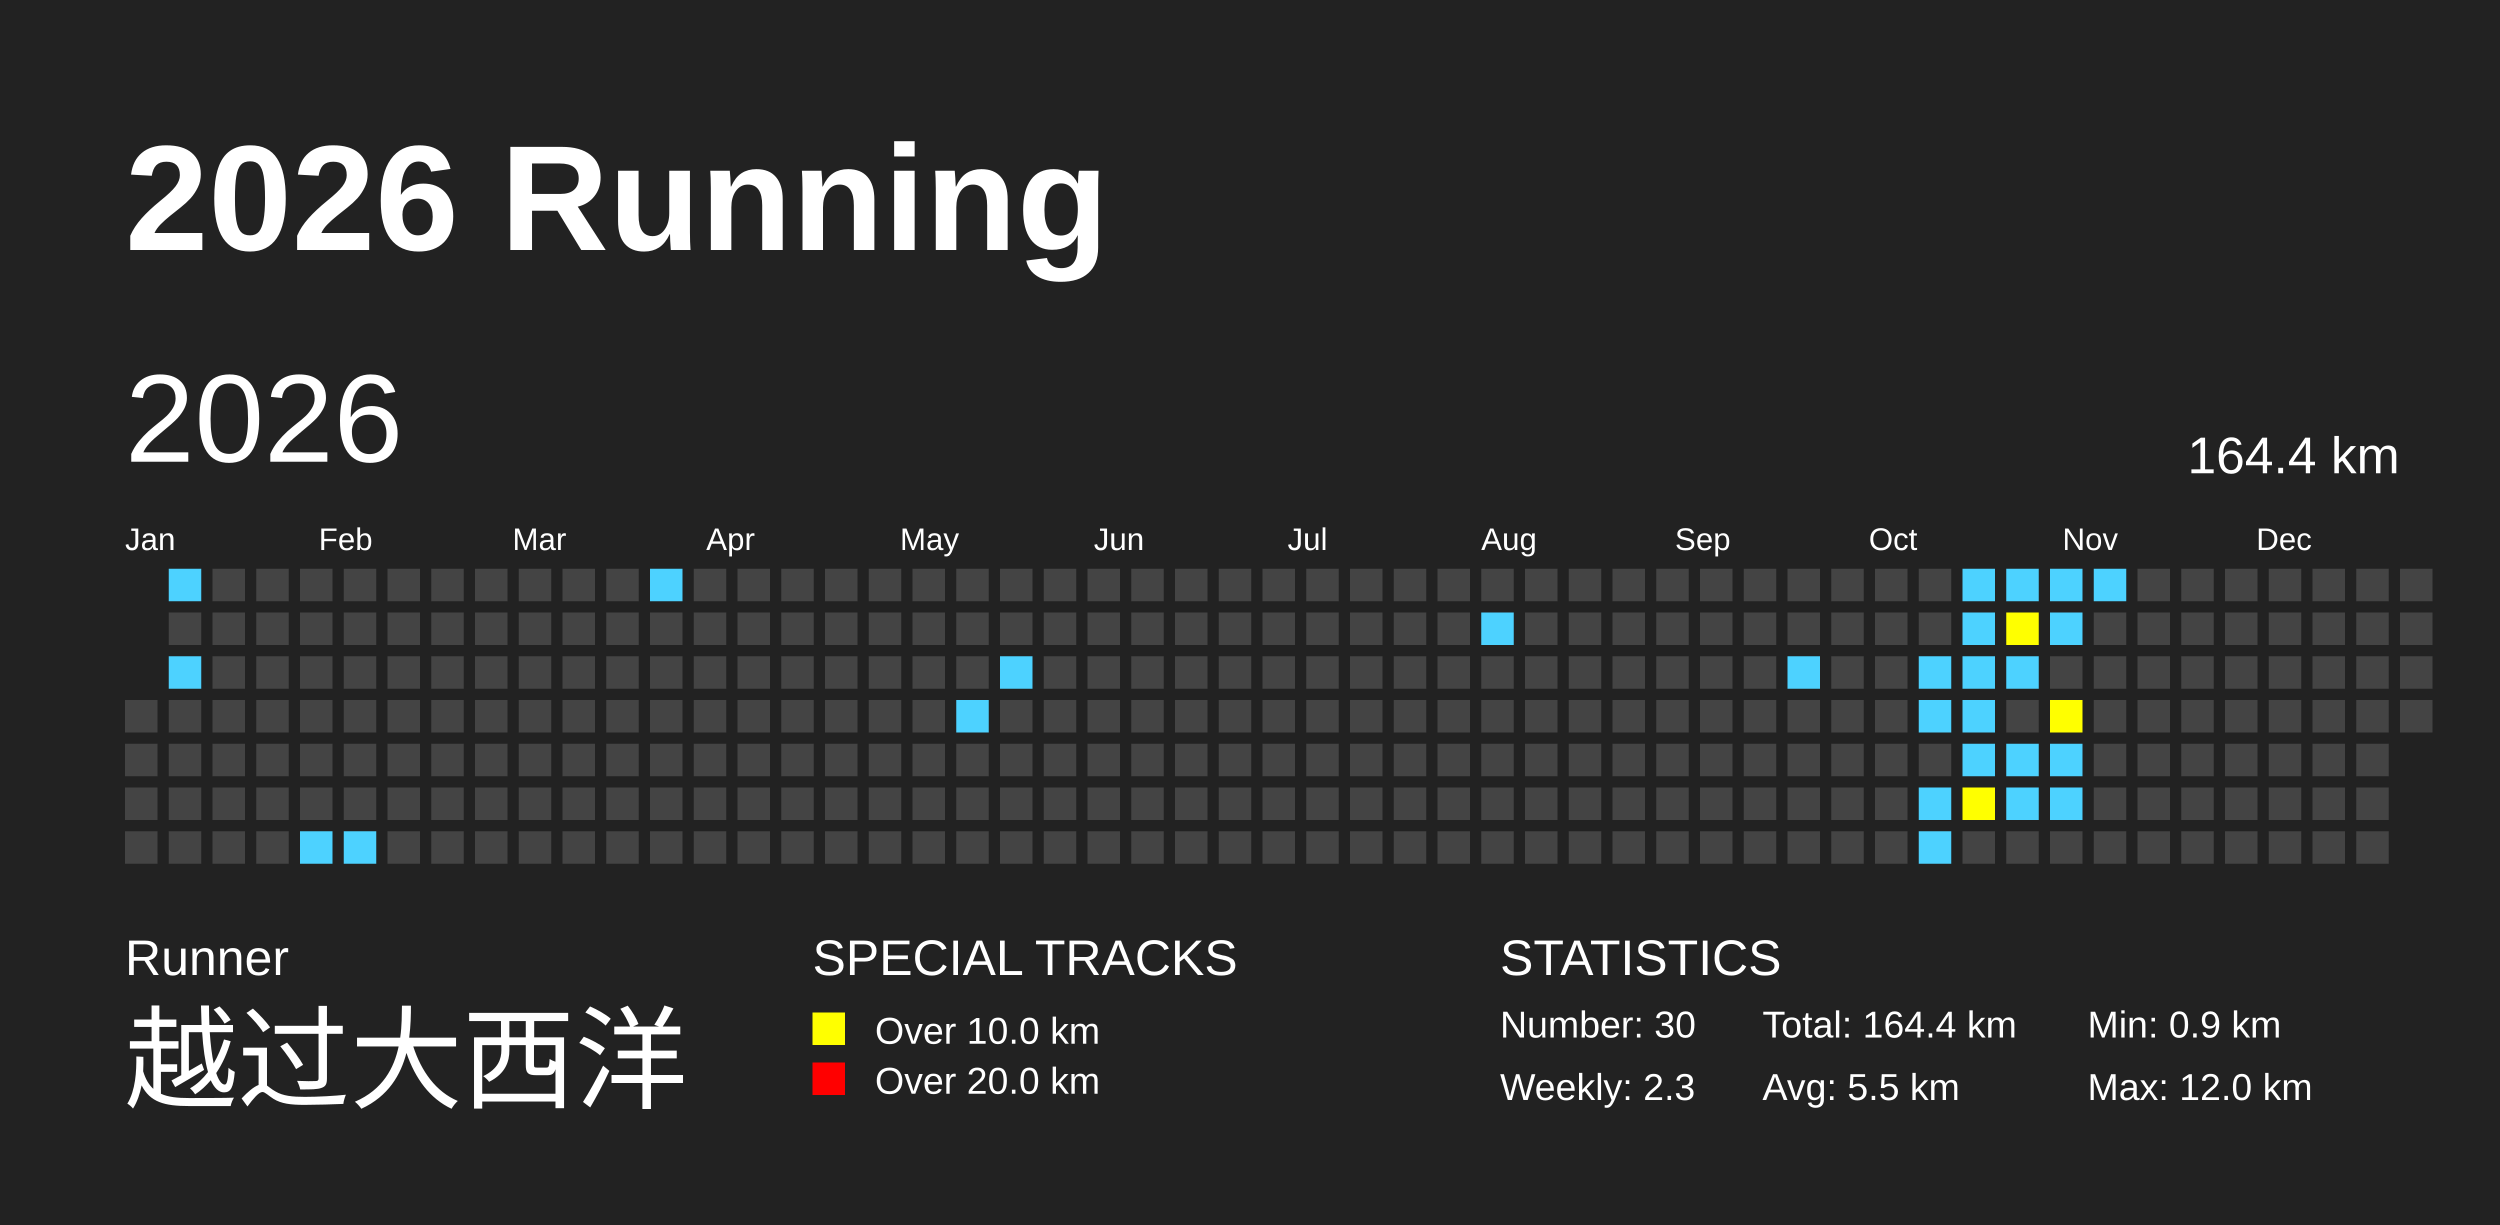
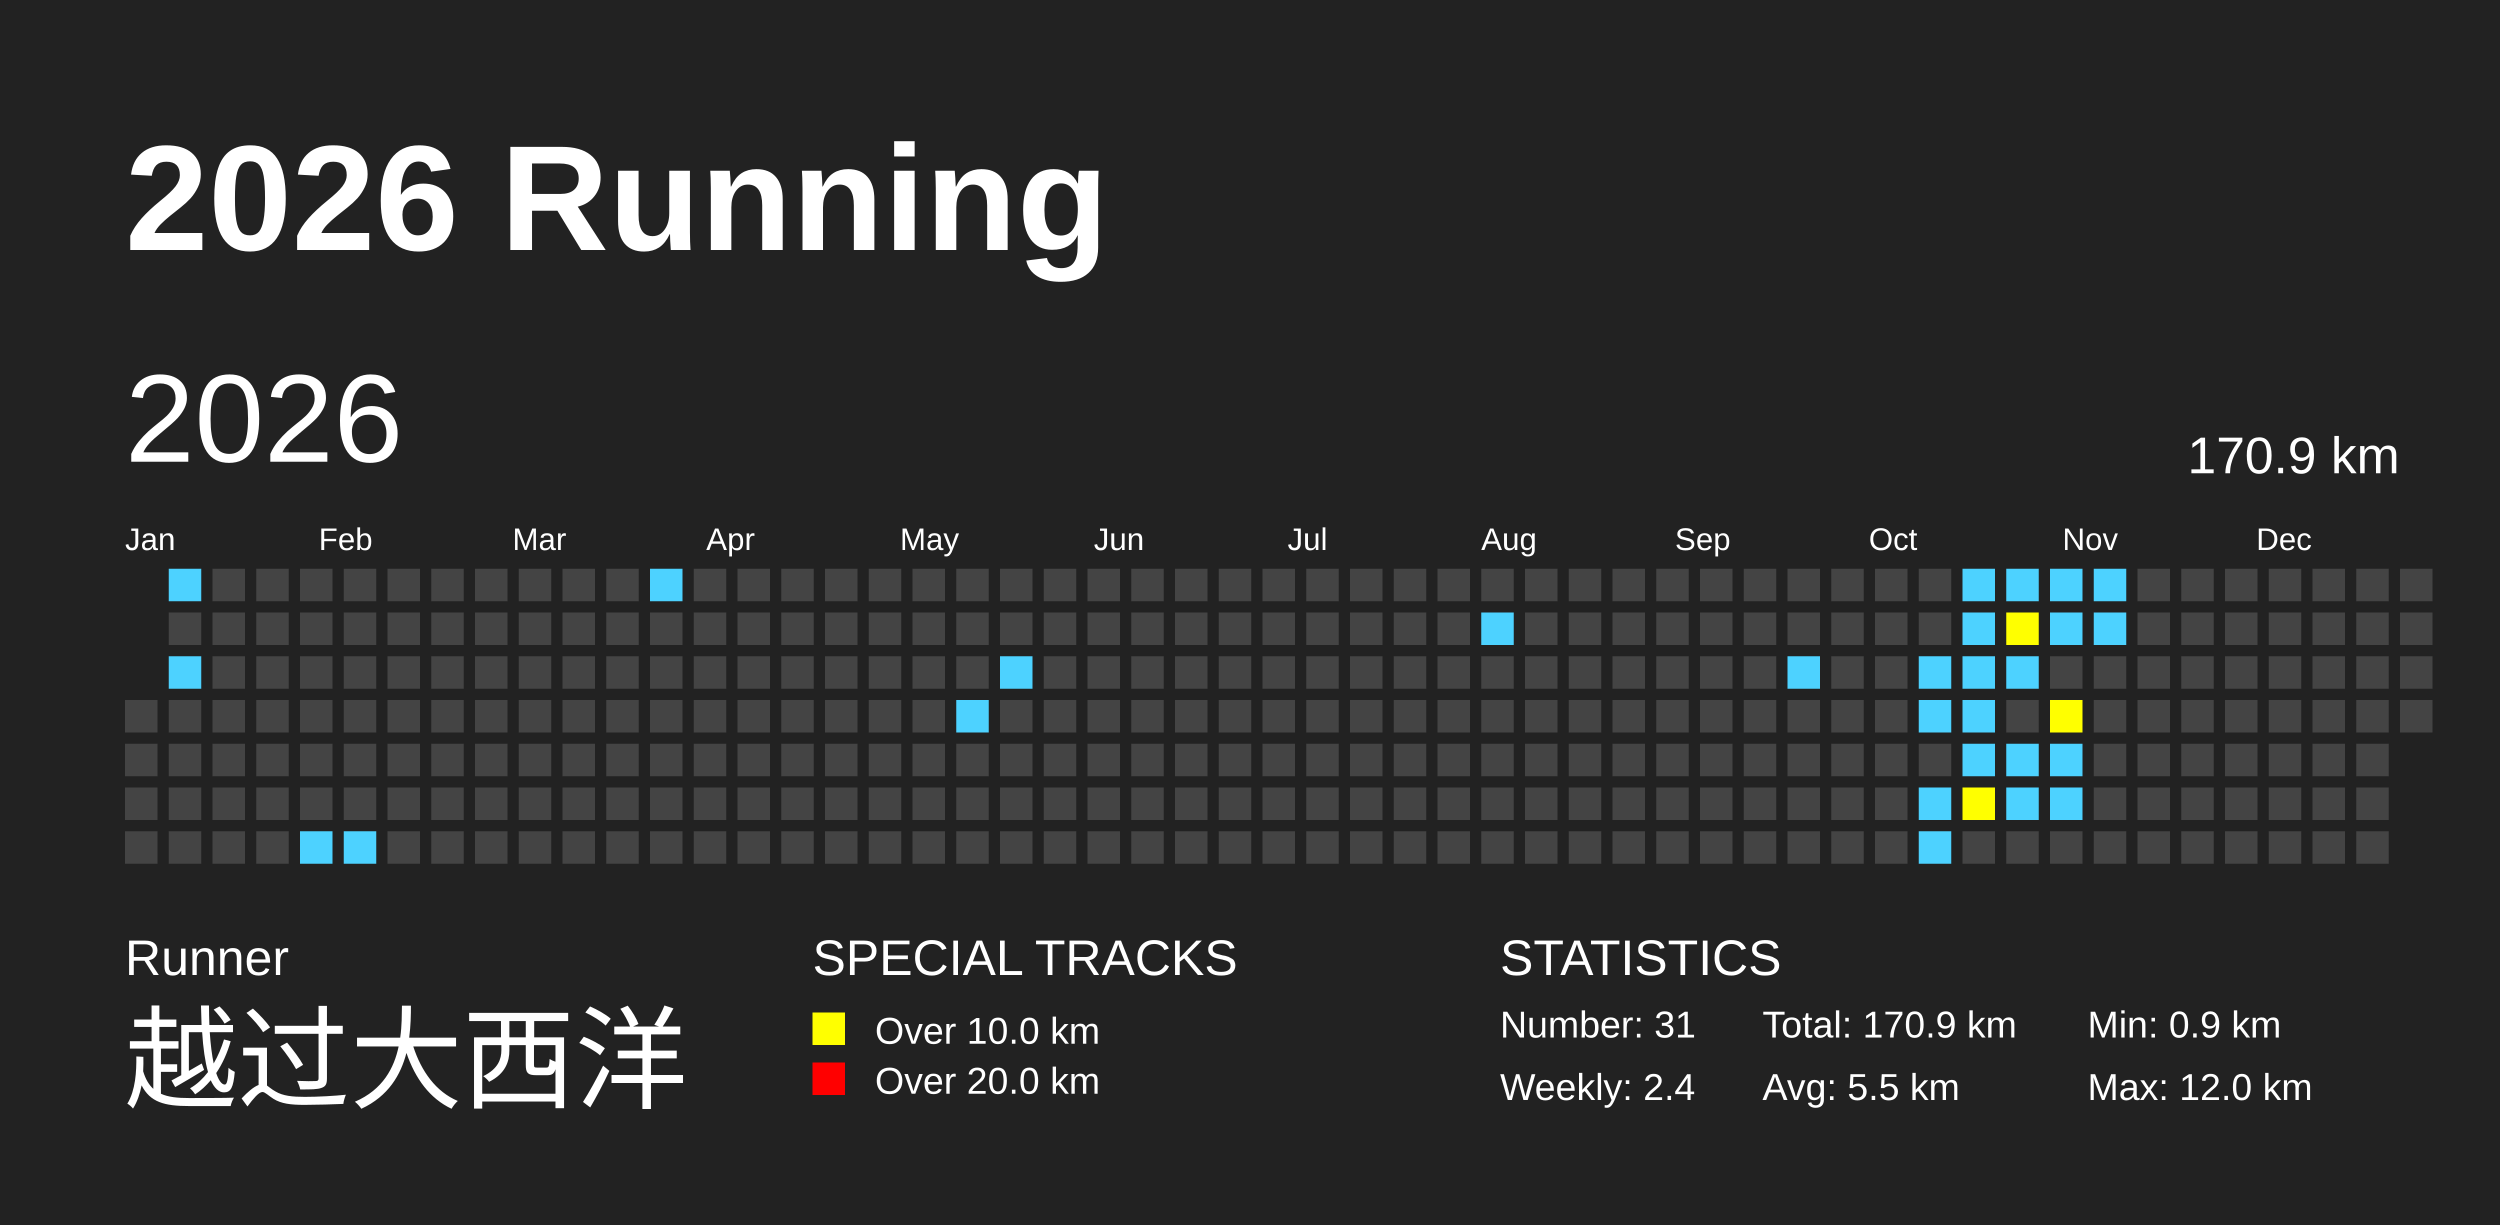
<svg xmlns="http://www.w3.org/2000/svg" baseProfile="full" height="98mm" version="1.1" viewBox="0,0,200,98" width="200mm">
  <defs>
    <pattern height="2" id="indoor-stripe" patternUnits="userSpaceOnUse" width="2">
      <line stroke="white" stroke-opacity="0.45" stroke-width="0.5" x1="0" x2="2" y1="2" y2="0" />
    </pattern>
  </defs>
  <rect fill="#222222" height="98" width="200" x="0" y="0" />
  <text fill="#FFFFFF" style="font-size:12px; font-family:Arial; font-weight:bold;" x="10" y="20">2026 Running</text>
  <text fill="#FFFFFF" style="font-size:4px; font-family:Arial" x="10" y="78">Runner</text>
  <text fill="#FFFFFF" style="font-size:9px; font-family:Arial" x="10" y="88">越过大西洋</text>
  <text fill="#FFFFFF" style="font-size:4px; font-family:Arial" x="65" y="78">SPECIAL TRACKS</text>
  <rect fill="yellow" height="2.6" width="2.6" x="65" y="81" />
  <text fill="#FFFFFF" style="font-size:3px; font-family:Arial" x="70" y="83.5">Over 10.0 km</text>
  <rect fill="red" height="2.6" width="2.6" x="65" y="85" />
  <text fill="#FFFFFF" style="font-size:3px; font-family:Arial" x="70" y="87.5">Over 20.0 km</text>
  <text fill="#FFFFFF" style="font-size:4px; font-family:Arial" x="120" y="78">STATISTICS</text>
-   <text fill="#FFFFFF" style="font-size:3px; font-family:Arial" x="120" y="83">Number: 30</text>
-   <text fill="#FFFFFF" style="font-size:3px; font-family:Arial" x="120" y="88">Weekly: 2.3</text>
-   <text fill="#FFFFFF" style="font-size:3px; font-family:Arial" x="141" y="83">Total: 164.4 km</text>
+   <text fill="#FFFFFF" style="font-size:3px; font-family:Arial" x="120" y="83">Number: 31</text>
+   <text fill="#FFFFFF" style="font-size:3px; font-family:Arial" x="120" y="88">Weekly: 2.4</text>
+   <text fill="#FFFFFF" style="font-size:3px; font-family:Arial" x="141" y="83">Total: 170.9 km</text>
  <text fill="#FFFFFF" style="font-size:3px; font-family:Arial" x="141" y="88">Avg: 5.5 km</text>
  <text fill="#FFFFFF" style="font-size:3px; font-family:Arial" x="167" y="83">Min: 0.9 km</text>
  <text fill="#FFFFFF" style="font-size:3px; font-family:Arial" x="167" y="88">Max: 12.0 km</text>
  <text dominant-baseline="hanging" fill="#FFFFFF" style="font-size:10.0px; font-family:Arial;" x="10" y="30">2026</text>
-   <text dominant-baseline="hanging" fill="#FFFFFF" style="font-size:4.125px; font-family:Arial;" x="175" y="35">164.4 km</text>
+   <text dominant-baseline="hanging" fill="#FFFFFF" style="font-size:4.125px; font-family:Arial;" x="175" y="35">170.9 km</text>
  <text fill="#FFFFFF" style="font-size:2.5px; font-family:Arial" x="10.0" y="44">Jan</text>
  <text fill="#FFFFFF" style="font-size:2.5px; font-family:Arial" x="25.5" y="44">Feb</text>
  <text fill="#FFFFFF" style="font-size:2.5px; font-family:Arial" x="41.0" y="44">Mar</text>
  <text fill="#FFFFFF" style="font-size:2.5px; font-family:Arial" x="56.5" y="44">Apr</text>
  <text fill="#FFFFFF" style="font-size:2.5px; font-family:Arial" x="72.0" y="44">May</text>
  <text fill="#FFFFFF" style="font-size:2.5px; font-family:Arial" x="87.5" y="44">Jun</text>
  <text fill="#FFFFFF" style="font-size:2.5px; font-family:Arial" x="103.0" y="44">Jul</text>
  <text fill="#FFFFFF" style="font-size:2.5px; font-family:Arial" x="118.5" y="44">Aug</text>
  <text fill="#FFFFFF" style="font-size:2.5px; font-family:Arial" x="134.0" y="44">Sep</text>
  <text fill="#FFFFFF" style="font-size:2.5px; font-family:Arial" x="149.5" y="44">Oct</text>
  <text fill="#FFFFFF" style="font-size:2.5px; font-family:Arial" x="165.0" y="44">Nov</text>
  <text fill="#FFFFFF" style="font-size:2.5px; font-family:Arial" x="180.5" y="44">Dec</text>
  <rect fill="#444444" height="2.6" width="2.6" x="10.0" y="56.0" />
  <rect fill="#444444" height="2.6" width="2.6" x="10.0" y="59.5" />
  <rect fill="#444444" height="2.6" width="2.6" x="10.0" y="63.0" />
  <rect fill="#444444" height="2.6" width="2.6" x="10.0" y="66.5" />
  <rect fill="#4DD2FF" height="2.6" width="2.6" x="13.5" y="45.5" />
  <rect fill="#444444" height="2.6" width="2.6" x="13.5" y="49.0" />
  <rect fill="#4DD2FF" height="2.6" width="2.6" x="13.5" y="52.5" />
  <rect fill="#444444" height="2.6" width="2.6" x="13.5" y="56.0" />
  <rect fill="#444444" height="2.6" width="2.6" x="13.5" y="59.5" />
  <rect fill="#444444" height="2.6" width="2.6" x="13.5" y="63.0" />
  <rect fill="#444444" height="2.6" width="2.6" x="13.5" y="66.5" />
  <rect fill="#444444" height="2.6" width="2.6" x="17.0" y="45.5" />
  <rect fill="#444444" height="2.6" width="2.6" x="17.0" y="49.0" />
  <rect fill="#444444" height="2.6" width="2.6" x="17.0" y="52.5" />
  <rect fill="#444444" height="2.6" width="2.6" x="17.0" y="56.0" />
  <rect fill="#444444" height="2.6" width="2.6" x="17.0" y="59.5" />
  <rect fill="#444444" height="2.6" width="2.6" x="17.0" y="63.0" />
  <rect fill="#444444" height="2.6" width="2.6" x="17.0" y="66.5" />
  <rect fill="#444444" height="2.6" width="2.6" x="20.5" y="45.5" />
  <rect fill="#444444" height="2.6" width="2.6" x="20.5" y="49.0" />
  <rect fill="#444444" height="2.6" width="2.6" x="20.5" y="52.5" />
  <rect fill="#444444" height="2.6" width="2.6" x="20.5" y="56.0" />
  <rect fill="#444444" height="2.6" width="2.6" x="20.5" y="59.5" />
  <rect fill="#444444" height="2.6" width="2.6" x="20.5" y="63.0" />
  <rect fill="#444444" height="2.6" width="2.6" x="20.5" y="66.5" />
  <rect fill="#444444" height="2.6" width="2.6" x="24.0" y="45.5" />
  <rect fill="#444444" height="2.6" width="2.6" x="24.0" y="49.0" />
  <rect fill="#444444" height="2.6" width="2.6" x="24.0" y="52.5" />
  <rect fill="#444444" height="2.6" width="2.6" x="24.0" y="56.0" />
  <rect fill="#444444" height="2.6" width="2.6" x="24.0" y="59.5" />
  <rect fill="#444444" height="2.6" width="2.6" x="24.0" y="63.0" />
  <rect fill="#4DD2FF" height="2.6" width="2.6" x="24.0" y="66.5" />
  <rect fill="#444444" height="2.6" width="2.6" x="27.5" y="45.5" />
  <rect fill="#444444" height="2.6" width="2.6" x="27.5" y="49.0" />
  <rect fill="#444444" height="2.6" width="2.6" x="27.5" y="52.5" />
  <rect fill="#444444" height="2.6" width="2.6" x="27.5" y="56.0" />
  <rect fill="#444444" height="2.6" width="2.6" x="27.5" y="59.5" />
  <rect fill="#444444" height="2.6" width="2.6" x="27.5" y="63.0" />
  <rect fill="#4DD2FF" height="2.6" width="2.6" x="27.5" y="66.5" />
  <rect fill="#444444" height="2.6" width="2.6" x="31.0" y="45.5" />
  <rect fill="#444444" height="2.6" width="2.6" x="31.0" y="49.0" />
  <rect fill="#444444" height="2.6" width="2.6" x="31.0" y="52.5" />
  <rect fill="#444444" height="2.6" width="2.6" x="31.0" y="56.0" />
  <rect fill="#444444" height="2.6" width="2.6" x="31.0" y="59.5" />
  <rect fill="#444444" height="2.6" width="2.6" x="31.0" y="63.0" />
  <rect fill="#444444" height="2.6" width="2.6" x="31.0" y="66.5" />
  <rect fill="#444444" height="2.6" width="2.6" x="34.5" y="45.5" />
  <rect fill="#444444" height="2.6" width="2.6" x="34.5" y="49.0" />
  <rect fill="#444444" height="2.6" width="2.6" x="34.5" y="52.5" />
  <rect fill="#444444" height="2.6" width="2.6" x="34.5" y="56.0" />
  <rect fill="#444444" height="2.6" width="2.6" x="34.5" y="59.5" />
  <rect fill="#444444" height="2.6" width="2.6" x="34.5" y="63.0" />
  <rect fill="#444444" height="2.6" width="2.6" x="34.5" y="66.5" />
  <rect fill="#444444" height="2.6" width="2.6" x="38.0" y="45.5" />
  <rect fill="#444444" height="2.6" width="2.6" x="38.0" y="49.0" />
  <rect fill="#444444" height="2.6" width="2.6" x="38.0" y="52.5" />
  <rect fill="#444444" height="2.6" width="2.6" x="38.0" y="56.0" />
  <rect fill="#444444" height="2.6" width="2.6" x="38.0" y="59.5" />
  <rect fill="#444444" height="2.6" width="2.6" x="38.0" y="63.0" />
  <rect fill="#444444" height="2.6" width="2.6" x="38.0" y="66.5" />
  <rect fill="#444444" height="2.6" width="2.6" x="41.5" y="45.5" />
  <rect fill="#444444" height="2.6" width="2.6" x="41.5" y="49.0" />
  <rect fill="#444444" height="2.6" width="2.6" x="41.5" y="52.5" />
  <rect fill="#444444" height="2.6" width="2.6" x="41.5" y="56.0" />
  <rect fill="#444444" height="2.6" width="2.6" x="41.5" y="59.5" />
  <rect fill="#444444" height="2.6" width="2.6" x="41.5" y="63.0" />
  <rect fill="#444444" height="2.6" width="2.6" x="41.5" y="66.5" />
  <rect fill="#444444" height="2.6" width="2.6" x="45.0" y="45.5" />
  <rect fill="#444444" height="2.6" width="2.6" x="45.0" y="49.0" />
  <rect fill="#444444" height="2.6" width="2.6" x="45.0" y="52.5" />
  <rect fill="#444444" height="2.6" width="2.6" x="45.0" y="56.0" />
  <rect fill="#444444" height="2.6" width="2.6" x="45.0" y="59.5" />
  <rect fill="#444444" height="2.6" width="2.6" x="45.0" y="63.0" />
  <rect fill="#444444" height="2.6" width="2.6" x="45.0" y="66.5" />
  <rect fill="#444444" height="2.6" width="2.6" x="48.5" y="45.5" />
  <rect fill="#444444" height="2.6" width="2.6" x="48.5" y="49.0" />
  <rect fill="#444444" height="2.6" width="2.6" x="48.5" y="52.5" />
  <rect fill="#444444" height="2.6" width="2.6" x="48.5" y="56.0" />
  <rect fill="#444444" height="2.6" width="2.6" x="48.5" y="59.5" />
  <rect fill="#444444" height="2.6" width="2.6" x="48.5" y="63.0" />
  <rect fill="#444444" height="2.6" width="2.6" x="48.5" y="66.5" />
  <rect fill="#4DD2FF" height="2.6" width="2.6" x="52.0" y="45.5" />
  <rect fill="#444444" height="2.6" width="2.6" x="52.0" y="49.0" />
  <rect fill="#444444" height="2.6" width="2.6" x="52.0" y="52.5" />
  <rect fill="#444444" height="2.6" width="2.6" x="52.0" y="56.0" />
  <rect fill="#444444" height="2.6" width="2.6" x="52.0" y="59.5" />
  <rect fill="#444444" height="2.6" width="2.6" x="52.0" y="63.0" />
  <rect fill="#444444" height="2.6" width="2.6" x="52.0" y="66.5" />
  <rect fill="#444444" height="2.6" width="2.6" x="55.5" y="45.5" />
  <rect fill="#444444" height="2.6" width="2.6" x="55.5" y="49.0" />
  <rect fill="#444444" height="2.6" width="2.6" x="55.5" y="52.5" />
  <rect fill="#444444" height="2.6" width="2.6" x="55.5" y="56.0" />
  <rect fill="#444444" height="2.6" width="2.6" x="55.5" y="59.5" />
  <rect fill="#444444" height="2.6" width="2.6" x="55.5" y="63.0" />
  <rect fill="#444444" height="2.6" width="2.6" x="55.5" y="66.5" />
  <rect fill="#444444" height="2.6" width="2.6" x="59.0" y="45.5" />
  <rect fill="#444444" height="2.6" width="2.6" x="59.0" y="49.0" />
  <rect fill="#444444" height="2.6" width="2.6" x="59.0" y="52.5" />
  <rect fill="#444444" height="2.6" width="2.6" x="59.0" y="56.0" />
  <rect fill="#444444" height="2.6" width="2.6" x="59.0" y="59.5" />
  <rect fill="#444444" height="2.6" width="2.6" x="59.0" y="63.0" />
  <rect fill="#444444" height="2.6" width="2.6" x="59.0" y="66.5" />
  <rect fill="#444444" height="2.6" width="2.6" x="62.5" y="45.5" />
  <rect fill="#444444" height="2.6" width="2.6" x="62.5" y="49.0" />
  <rect fill="#444444" height="2.6" width="2.6" x="62.5" y="52.5" />
  <rect fill="#444444" height="2.6" width="2.6" x="62.5" y="56.0" />
  <rect fill="#444444" height="2.6" width="2.6" x="62.5" y="59.5" />
  <rect fill="#444444" height="2.6" width="2.6" x="62.5" y="63.0" />
  <rect fill="#444444" height="2.6" width="2.6" x="62.5" y="66.5" />
  <rect fill="#444444" height="2.6" width="2.6" x="66.0" y="45.5" />
  <rect fill="#444444" height="2.6" width="2.6" x="66.0" y="49.0" />
  <rect fill="#444444" height="2.6" width="2.6" x="66.0" y="52.5" />
  <rect fill="#444444" height="2.6" width="2.6" x="66.0" y="56.0" />
  <rect fill="#444444" height="2.6" width="2.6" x="66.0" y="59.5" />
  <rect fill="#444444" height="2.6" width="2.6" x="66.0" y="63.0" />
  <rect fill="#444444" height="2.6" width="2.6" x="66.0" y="66.5" />
  <rect fill="#444444" height="2.6" width="2.6" x="69.5" y="45.5" />
  <rect fill="#444444" height="2.6" width="2.6" x="69.5" y="49.0" />
  <rect fill="#444444" height="2.6" width="2.6" x="69.5" y="52.5" />
  <rect fill="#444444" height="2.6" width="2.6" x="69.5" y="56.0" />
  <rect fill="#444444" height="2.6" width="2.6" x="69.5" y="59.5" />
  <rect fill="#444444" height="2.6" width="2.6" x="69.5" y="63.0" />
  <rect fill="#444444" height="2.6" width="2.6" x="69.5" y="66.5" />
  <rect fill="#444444" height="2.6" width="2.6" x="73.0" y="45.5" />
  <rect fill="#444444" height="2.6" width="2.6" x="73.0" y="49.0" />
  <rect fill="#444444" height="2.6" width="2.6" x="73.0" y="52.5" />
  <rect fill="#444444" height="2.6" width="2.6" x="73.0" y="56.0" />
  <rect fill="#444444" height="2.6" width="2.6" x="73.0" y="59.5" />
  <rect fill="#444444" height="2.6" width="2.6" x="73.0" y="63.0" />
  <rect fill="#444444" height="2.6" width="2.6" x="73.0" y="66.5" />
  <rect fill="#444444" height="2.6" width="2.6" x="76.5" y="45.5" />
  <rect fill="#444444" height="2.6" width="2.6" x="76.5" y="49.0" />
  <rect fill="#444444" height="2.6" width="2.6" x="76.5" y="52.5" />
  <rect fill="#4DD2FF" height="2.6" width="2.6" x="76.5" y="56.0" />
  <rect fill="#444444" height="2.6" width="2.6" x="76.5" y="59.5" />
  <rect fill="#444444" height="2.6" width="2.6" x="76.5" y="63.0" />
  <rect fill="#444444" height="2.6" width="2.6" x="76.5" y="66.5" />
  <rect fill="#444444" height="2.6" width="2.6" x="80.0" y="45.5" />
  <rect fill="#444444" height="2.6" width="2.6" x="80.0" y="49.0" />
  <rect fill="#4DD2FF" height="2.6" width="2.6" x="80.0" y="52.5" />
  <rect fill="#444444" height="2.6" width="2.6" x="80.0" y="56.0" />
  <rect fill="#444444" height="2.6" width="2.6" x="80.0" y="59.5" />
  <rect fill="#444444" height="2.6" width="2.6" x="80.0" y="63.0" />
  <rect fill="#444444" height="2.6" width="2.6" x="80.0" y="66.5" />
  <rect fill="#444444" height="2.6" width="2.6" x="83.5" y="45.5" />
  <rect fill="#444444" height="2.6" width="2.6" x="83.5" y="49.0" />
  <rect fill="#444444" height="2.6" width="2.6" x="83.5" y="52.5" />
  <rect fill="#444444" height="2.6" width="2.6" x="83.5" y="56.0" />
  <rect fill="#444444" height="2.6" width="2.6" x="83.5" y="59.5" />
  <rect fill="#444444" height="2.6" width="2.6" x="83.5" y="63.0" />
  <rect fill="#444444" height="2.6" width="2.6" x="83.5" y="66.5" />
  <rect fill="#444444" height="2.6" width="2.6" x="87.0" y="45.5" />
  <rect fill="#444444" height="2.6" width="2.6" x="87.0" y="49.0" />
  <rect fill="#444444" height="2.6" width="2.6" x="87.0" y="52.5" />
  <rect fill="#444444" height="2.6" width="2.6" x="87.0" y="56.0" />
  <rect fill="#444444" height="2.6" width="2.6" x="87.0" y="59.5" />
  <rect fill="#444444" height="2.6" width="2.6" x="87.0" y="63.0" />
  <rect fill="#444444" height="2.6" width="2.6" x="87.0" y="66.5" />
  <rect fill="#444444" height="2.6" width="2.6" x="90.5" y="45.5" />
  <rect fill="#444444" height="2.6" width="2.6" x="90.5" y="49.0" />
  <rect fill="#444444" height="2.6" width="2.6" x="90.5" y="52.5" />
  <rect fill="#444444" height="2.6" width="2.6" x="90.5" y="56.0" />
  <rect fill="#444444" height="2.6" width="2.6" x="90.5" y="59.5" />
  <rect fill="#444444" height="2.6" width="2.6" x="90.5" y="63.0" />
  <rect fill="#444444" height="2.6" width="2.6" x="90.5" y="66.5" />
  <rect fill="#444444" height="2.6" width="2.6" x="94.0" y="45.5" />
  <rect fill="#444444" height="2.6" width="2.6" x="94.0" y="49.0" />
  <rect fill="#444444" height="2.6" width="2.6" x="94.0" y="52.5" />
  <rect fill="#444444" height="2.6" width="2.6" x="94.0" y="56.0" />
  <rect fill="#444444" height="2.6" width="2.6" x="94.0" y="59.5" />
  <rect fill="#444444" height="2.6" width="2.6" x="94.0" y="63.0" />
  <rect fill="#444444" height="2.6" width="2.6" x="94.0" y="66.5" />
  <rect fill="#444444" height="2.6" width="2.6" x="97.5" y="45.5" />
  <rect fill="#444444" height="2.6" width="2.6" x="97.5" y="49.0" />
  <rect fill="#444444" height="2.6" width="2.6" x="97.5" y="52.5" />
  <rect fill="#444444" height="2.6" width="2.6" x="97.5" y="56.0" />
  <rect fill="#444444" height="2.6" width="2.6" x="97.5" y="59.5" />
  <rect fill="#444444" height="2.6" width="2.6" x="97.5" y="63.0" />
  <rect fill="#444444" height="2.6" width="2.6" x="97.5" y="66.5" />
  <rect fill="#444444" height="2.6" width="2.6" x="101.0" y="45.5" />
  <rect fill="#444444" height="2.6" width="2.6" x="101.0" y="49.0" />
  <rect fill="#444444" height="2.6" width="2.6" x="101.0" y="52.5" />
  <rect fill="#444444" height="2.6" width="2.6" x="101.0" y="56.0" />
  <rect fill="#444444" height="2.6" width="2.6" x="101.0" y="59.5" />
  <rect fill="#444444" height="2.6" width="2.6" x="101.0" y="63.0" />
  <rect fill="#444444" height="2.6" width="2.6" x="101.0" y="66.5" />
  <rect fill="#444444" height="2.6" width="2.6" x="104.5" y="45.5" />
  <rect fill="#444444" height="2.6" width="2.6" x="104.5" y="49.0" />
  <rect fill="#444444" height="2.6" width="2.6" x="104.5" y="52.5" />
  <rect fill="#444444" height="2.6" width="2.6" x="104.5" y="56.0" />
  <rect fill="#444444" height="2.6" width="2.6" x="104.5" y="59.5" />
  <rect fill="#444444" height="2.6" width="2.6" x="104.5" y="63.0" />
  <rect fill="#444444" height="2.6" width="2.6" x="104.5" y="66.5" />
  <rect fill="#444444" height="2.6" width="2.6" x="108.0" y="45.5" />
  <rect fill="#444444" height="2.6" width="2.6" x="108.0" y="49.0" />
  <rect fill="#444444" height="2.6" width="2.6" x="108.0" y="52.5" />
  <rect fill="#444444" height="2.6" width="2.6" x="108.0" y="56.0" />
  <rect fill="#444444" height="2.6" width="2.6" x="108.0" y="59.5" />
  <rect fill="#444444" height="2.6" width="2.6" x="108.0" y="63.0" />
  <rect fill="#444444" height="2.6" width="2.6" x="108.0" y="66.5" />
  <rect fill="#444444" height="2.6" width="2.6" x="111.5" y="45.5" />
  <rect fill="#444444" height="2.6" width="2.6" x="111.5" y="49.0" />
  <rect fill="#444444" height="2.6" width="2.6" x="111.5" y="52.5" />
  <rect fill="#444444" height="2.6" width="2.6" x="111.5" y="56.0" />
  <rect fill="#444444" height="2.6" width="2.6" x="111.5" y="59.5" />
  <rect fill="#444444" height="2.6" width="2.6" x="111.5" y="63.0" />
  <rect fill="#444444" height="2.6" width="2.6" x="111.5" y="66.5" />
  <rect fill="#444444" height="2.6" width="2.6" x="115.0" y="45.5" />
  <rect fill="#444444" height="2.6" width="2.6" x="115.0" y="49.0" />
  <rect fill="#444444" height="2.6" width="2.6" x="115.0" y="52.5" />
  <rect fill="#444444" height="2.6" width="2.6" x="115.0" y="56.0" />
  <rect fill="#444444" height="2.6" width="2.6" x="115.0" y="59.5" />
  <rect fill="#444444" height="2.6" width="2.6" x="115.0" y="63.0" />
  <rect fill="#444444" height="2.6" width="2.6" x="115.0" y="66.5" />
  <rect fill="#444444" height="2.6" width="2.6" x="118.5" y="45.5" />
  <rect fill="#4DD2FF" height="2.6" width="2.6" x="118.5" y="49.0" />
  <rect fill="#444444" height="2.6" width="2.6" x="118.5" y="52.5" />
  <rect fill="#444444" height="2.6" width="2.6" x="118.5" y="56.0" />
  <rect fill="#444444" height="2.6" width="2.6" x="118.5" y="59.5" />
  <rect fill="#444444" height="2.6" width="2.6" x="118.5" y="63.0" />
  <rect fill="#444444" height="2.6" width="2.6" x="118.5" y="66.5" />
  <rect fill="#444444" height="2.6" width="2.6" x="122.0" y="45.5" />
  <rect fill="#444444" height="2.6" width="2.6" x="122.0" y="49.0" />
  <rect fill="#444444" height="2.6" width="2.6" x="122.0" y="52.5" />
  <rect fill="#444444" height="2.6" width="2.6" x="122.0" y="56.0" />
  <rect fill="#444444" height="2.6" width="2.6" x="122.0" y="59.5" />
  <rect fill="#444444" height="2.6" width="2.6" x="122.0" y="63.0" />
  <rect fill="#444444" height="2.6" width="2.6" x="122.0" y="66.5" />
  <rect fill="#444444" height="2.6" width="2.6" x="125.5" y="45.5" />
  <rect fill="#444444" height="2.6" width="2.6" x="125.5" y="49.0" />
  <rect fill="#444444" height="2.6" width="2.6" x="125.5" y="52.5" />
  <rect fill="#444444" height="2.6" width="2.6" x="125.5" y="56.0" />
  <rect fill="#444444" height="2.6" width="2.6" x="125.5" y="59.5" />
  <rect fill="#444444" height="2.6" width="2.6" x="125.5" y="63.0" />
  <rect fill="#444444" height="2.6" width="2.6" x="125.5" y="66.5" />
  <rect fill="#444444" height="2.6" width="2.6" x="129.0" y="45.5" />
  <rect fill="#444444" height="2.6" width="2.6" x="129.0" y="49.0" />
  <rect fill="#444444" height="2.6" width="2.6" x="129.0" y="52.5" />
  <rect fill="#444444" height="2.6" width="2.6" x="129.0" y="56.0" />
  <rect fill="#444444" height="2.6" width="2.6" x="129.0" y="59.5" />
  <rect fill="#444444" height="2.6" width="2.6" x="129.0" y="63.0" />
  <rect fill="#444444" height="2.6" width="2.6" x="129.0" y="66.5" />
  <rect fill="#444444" height="2.6" width="2.6" x="132.5" y="45.5" />
  <rect fill="#444444" height="2.6" width="2.6" x="132.5" y="49.0" />
  <rect fill="#444444" height="2.6" width="2.6" x="132.5" y="52.5" />
  <rect fill="#444444" height="2.6" width="2.6" x="132.5" y="56.0" />
  <rect fill="#444444" height="2.6" width="2.6" x="132.5" y="59.5" />
  <rect fill="#444444" height="2.6" width="2.6" x="132.5" y="63.0" />
  <rect fill="#444444" height="2.6" width="2.6" x="132.5" y="66.5" />
  <rect fill="#444444" height="2.6" width="2.6" x="136.0" y="45.5" />
  <rect fill="#444444" height="2.6" width="2.6" x="136.0" y="49.0" />
  <rect fill="#444444" height="2.6" width="2.6" x="136.0" y="52.5" />
  <rect fill="#444444" height="2.6" width="2.6" x="136.0" y="56.0" />
  <rect fill="#444444" height="2.6" width="2.6" x="136.0" y="59.5" />
  <rect fill="#444444" height="2.6" width="2.6" x="136.0" y="63.0" />
  <rect fill="#444444" height="2.6" width="2.6" x="136.0" y="66.5" />
  <rect fill="#444444" height="2.6" width="2.6" x="139.5" y="45.5" />
  <rect fill="#444444" height="2.6" width="2.6" x="139.5" y="49.0" />
  <rect fill="#444444" height="2.6" width="2.6" x="139.5" y="52.5" />
  <rect fill="#444444" height="2.6" width="2.6" x="139.5" y="56.0" />
  <rect fill="#444444" height="2.6" width="2.6" x="139.5" y="59.5" />
  <rect fill="#444444" height="2.6" width="2.6" x="139.5" y="63.0" />
  <rect fill="#444444" height="2.6" width="2.6" x="139.5" y="66.5" />
  <rect fill="#444444" height="2.6" width="2.6" x="143.0" y="45.5" />
  <rect fill="#444444" height="2.6" width="2.6" x="143.0" y="49.0" />
  <rect fill="#4DD2FF" height="2.6" width="2.6" x="143.0" y="52.5" />
  <rect fill="#444444" height="2.6" width="2.6" x="143.0" y="56.0" />
  <rect fill="#444444" height="2.6" width="2.6" x="143.0" y="59.5" />
  <rect fill="#444444" height="2.6" width="2.6" x="143.0" y="63.0" />
  <rect fill="#444444" height="2.6" width="2.6" x="143.0" y="66.5" />
  <rect fill="#444444" height="2.6" width="2.6" x="146.5" y="45.5" />
  <rect fill="#444444" height="2.6" width="2.6" x="146.5" y="49.0" />
  <rect fill="#444444" height="2.6" width="2.6" x="146.5" y="52.5" />
  <rect fill="#444444" height="2.6" width="2.6" x="146.5" y="56.0" />
  <rect fill="#444444" height="2.6" width="2.6" x="146.5" y="59.5" />
  <rect fill="#444444" height="2.6" width="2.6" x="146.5" y="63.0" />
  <rect fill="#444444" height="2.6" width="2.6" x="146.5" y="66.5" />
  <rect fill="#444444" height="2.6" width="2.6" x="150.0" y="45.5" />
  <rect fill="#444444" height="2.6" width="2.6" x="150.0" y="49.0" />
  <rect fill="#444444" height="2.6" width="2.6" x="150.0" y="52.5" />
  <rect fill="#444444" height="2.6" width="2.6" x="150.0" y="56.0" />
  <rect fill="#444444" height="2.6" width="2.6" x="150.0" y="59.5" />
  <rect fill="#444444" height="2.6" width="2.6" x="150.0" y="63.0" />
  <rect fill="#444444" height="2.6" width="2.6" x="150.0" y="66.5" />
  <rect fill="#444444" height="2.6" width="2.6" x="153.5" y="45.5" />
  <rect fill="#444444" height="2.6" width="2.6" x="153.5" y="49.0" />
  <rect fill="#4DD2FF" height="2.6" width="2.6" x="153.5" y="52.5" />
  <rect fill="#4DD2FF" height="2.6" width="2.6" x="153.5" y="56.0" />
  <rect fill="#444444" height="2.6" width="2.6" x="153.5" y="59.5" />
  <rect fill="#4DD2FF" height="2.6" width="2.6" x="153.5" y="63.0" />
  <rect fill="#4DD2FF" height="2.6" width="2.6" x="153.5" y="66.5" />
  <rect fill="#4DD2FF" height="2.6" width="2.6" x="157.0" y="45.5" />
  <rect fill="#4DD2FF" height="2.6" width="2.6" x="157.0" y="49.0" />
  <rect fill="#4DD2FF" height="2.6" width="2.6" x="157.0" y="52.5" />
  <rect fill="#4DD2FF" height="2.6" width="2.6" x="157.0" y="56.0" />
  <rect fill="#4DD2FF" height="2.6" width="2.6" x="157.0" y="59.5" />
  <rect fill="yellow" height="2.6" width="2.6" x="157.0" y="63.0" />
  <rect fill="#444444" height="2.6" width="2.6" x="157.0" y="66.5" />
  <rect fill="#4DD2FF" height="2.6" width="2.6" x="160.5" y="45.5" />
  <rect fill="yellow" height="2.6" width="2.6" x="160.5" y="49.0" />
  <rect fill="#4DD2FF" height="2.6" width="2.6" x="160.5" y="52.5" />
  <rect fill="#444444" height="2.6" width="2.6" x="160.5" y="56.0" />
  <rect fill="#4DD2FF" height="2.6" width="2.6" x="160.5" y="59.5" />
  <rect fill="#4DD2FF" height="2.6" width="2.6" x="160.5" y="63.0" />
  <rect fill="#444444" height="2.6" width="2.6" x="160.5" y="66.5" />
  <rect fill="#4DD2FF" height="2.6" width="2.6" x="164.0" y="45.5" />
  <rect fill="#4DD2FF" height="2.6" width="2.6" x="164.0" y="49.0" />
  <rect fill="#444444" height="2.6" width="2.6" x="164.0" y="52.5" />
  <rect fill="yellow" height="2.6" width="2.6" x="164.0" y="56.0" />
  <rect fill="#4DD2FF" height="2.6" width="2.6" x="164.0" y="59.5" />
  <rect fill="#4DD2FF" height="2.6" width="2.6" x="164.0" y="63.0" />
  <rect fill="#444444" height="2.6" width="2.6" x="164.0" y="66.5" />
  <rect fill="#4DD2FF" height="2.6" width="2.6" x="167.5" y="45.5" />
-   <rect fill="#444444" height="2.6" width="2.6" x="167.5" y="49.0" />
+   <rect fill="#4DD2FF" height="2.6" width="2.6" x="167.5" y="49.0" />
  <rect fill="#444444" height="2.6" width="2.6" x="167.5" y="52.5" />
  <rect fill="#444444" height="2.6" width="2.6" x="167.5" y="56.0" />
  <rect fill="#444444" height="2.6" width="2.6" x="167.5" y="59.5" />
  <rect fill="#444444" height="2.6" width="2.6" x="167.5" y="63.0" />
  <rect fill="#444444" height="2.6" width="2.6" x="167.5" y="66.5" />
  <rect fill="#444444" height="2.6" width="2.6" x="171.0" y="45.5" />
  <rect fill="#444444" height="2.6" width="2.6" x="171.0" y="49.0" />
  <rect fill="#444444" height="2.6" width="2.6" x="171.0" y="52.5" />
  <rect fill="#444444" height="2.6" width="2.6" x="171.0" y="56.0" />
  <rect fill="#444444" height="2.6" width="2.6" x="171.0" y="59.5" />
  <rect fill="#444444" height="2.6" width="2.6" x="171.0" y="63.0" />
  <rect fill="#444444" height="2.6" width="2.6" x="171.0" y="66.5" />
  <rect fill="#444444" height="2.6" width="2.6" x="174.5" y="45.5" />
  <rect fill="#444444" height="2.6" width="2.6" x="174.5" y="49.0" />
  <rect fill="#444444" height="2.6" width="2.6" x="174.5" y="52.5" />
  <rect fill="#444444" height="2.6" width="2.6" x="174.5" y="56.0" />
  <rect fill="#444444" height="2.6" width="2.6" x="174.5" y="59.5" />
  <rect fill="#444444" height="2.6" width="2.6" x="174.5" y="63.0" />
  <rect fill="#444444" height="2.6" width="2.6" x="174.5" y="66.5" />
  <rect fill="#444444" height="2.6" width="2.6" x="178.0" y="45.5" />
  <rect fill="#444444" height="2.6" width="2.6" x="178.0" y="49.0" />
  <rect fill="#444444" height="2.6" width="2.6" x="178.0" y="52.5" />
  <rect fill="#444444" height="2.6" width="2.6" x="178.0" y="56.0" />
  <rect fill="#444444" height="2.6" width="2.6" x="178.0" y="59.5" />
  <rect fill="#444444" height="2.6" width="2.6" x="178.0" y="63.0" />
  <rect fill="#444444" height="2.6" width="2.6" x="178.0" y="66.5" />
  <rect fill="#444444" height="2.6" width="2.6" x="181.5" y="45.5" />
  <rect fill="#444444" height="2.6" width="2.6" x="181.5" y="49.0" />
  <rect fill="#444444" height="2.6" width="2.6" x="181.5" y="52.5" />
  <rect fill="#444444" height="2.6" width="2.6" x="181.5" y="56.0" />
  <rect fill="#444444" height="2.6" width="2.6" x="181.5" y="59.5" />
  <rect fill="#444444" height="2.6" width="2.6" x="181.5" y="63.0" />
  <rect fill="#444444" height="2.6" width="2.6" x="181.5" y="66.5" />
  <rect fill="#444444" height="2.6" width="2.6" x="185.0" y="45.5" />
  <rect fill="#444444" height="2.6" width="2.6" x="185.0" y="49.0" />
  <rect fill="#444444" height="2.6" width="2.6" x="185.0" y="52.5" />
  <rect fill="#444444" height="2.6" width="2.6" x="185.0" y="56.0" />
  <rect fill="#444444" height="2.6" width="2.6" x="185.0" y="59.5" />
  <rect fill="#444444" height="2.6" width="2.6" x="185.0" y="63.0" />
  <rect fill="#444444" height="2.6" width="2.6" x="185.0" y="66.5" />
  <rect fill="#444444" height="2.6" width="2.6" x="188.5" y="45.5" />
  <rect fill="#444444" height="2.6" width="2.6" x="188.5" y="49.0" />
  <rect fill="#444444" height="2.6" width="2.6" x="188.5" y="52.5" />
  <rect fill="#444444" height="2.6" width="2.6" x="188.5" y="56.0" />
  <rect fill="#444444" height="2.6" width="2.6" x="188.5" y="59.5" />
  <rect fill="#444444" height="2.6" width="2.6" x="188.5" y="63.0" />
  <rect fill="#444444" height="2.6" width="2.6" x="188.5" y="66.5" />
  <rect fill="#444444" height="2.6" width="2.6" x="192.0" y="45.5" />
  <rect fill="#444444" height="2.6" width="2.6" x="192.0" y="49.0" />
  <rect fill="#444444" height="2.6" width="2.6" x="192.0" y="52.5" />
  <rect fill="#444444" height="2.6" width="2.6" x="192.0" y="56.0" />
</svg>
